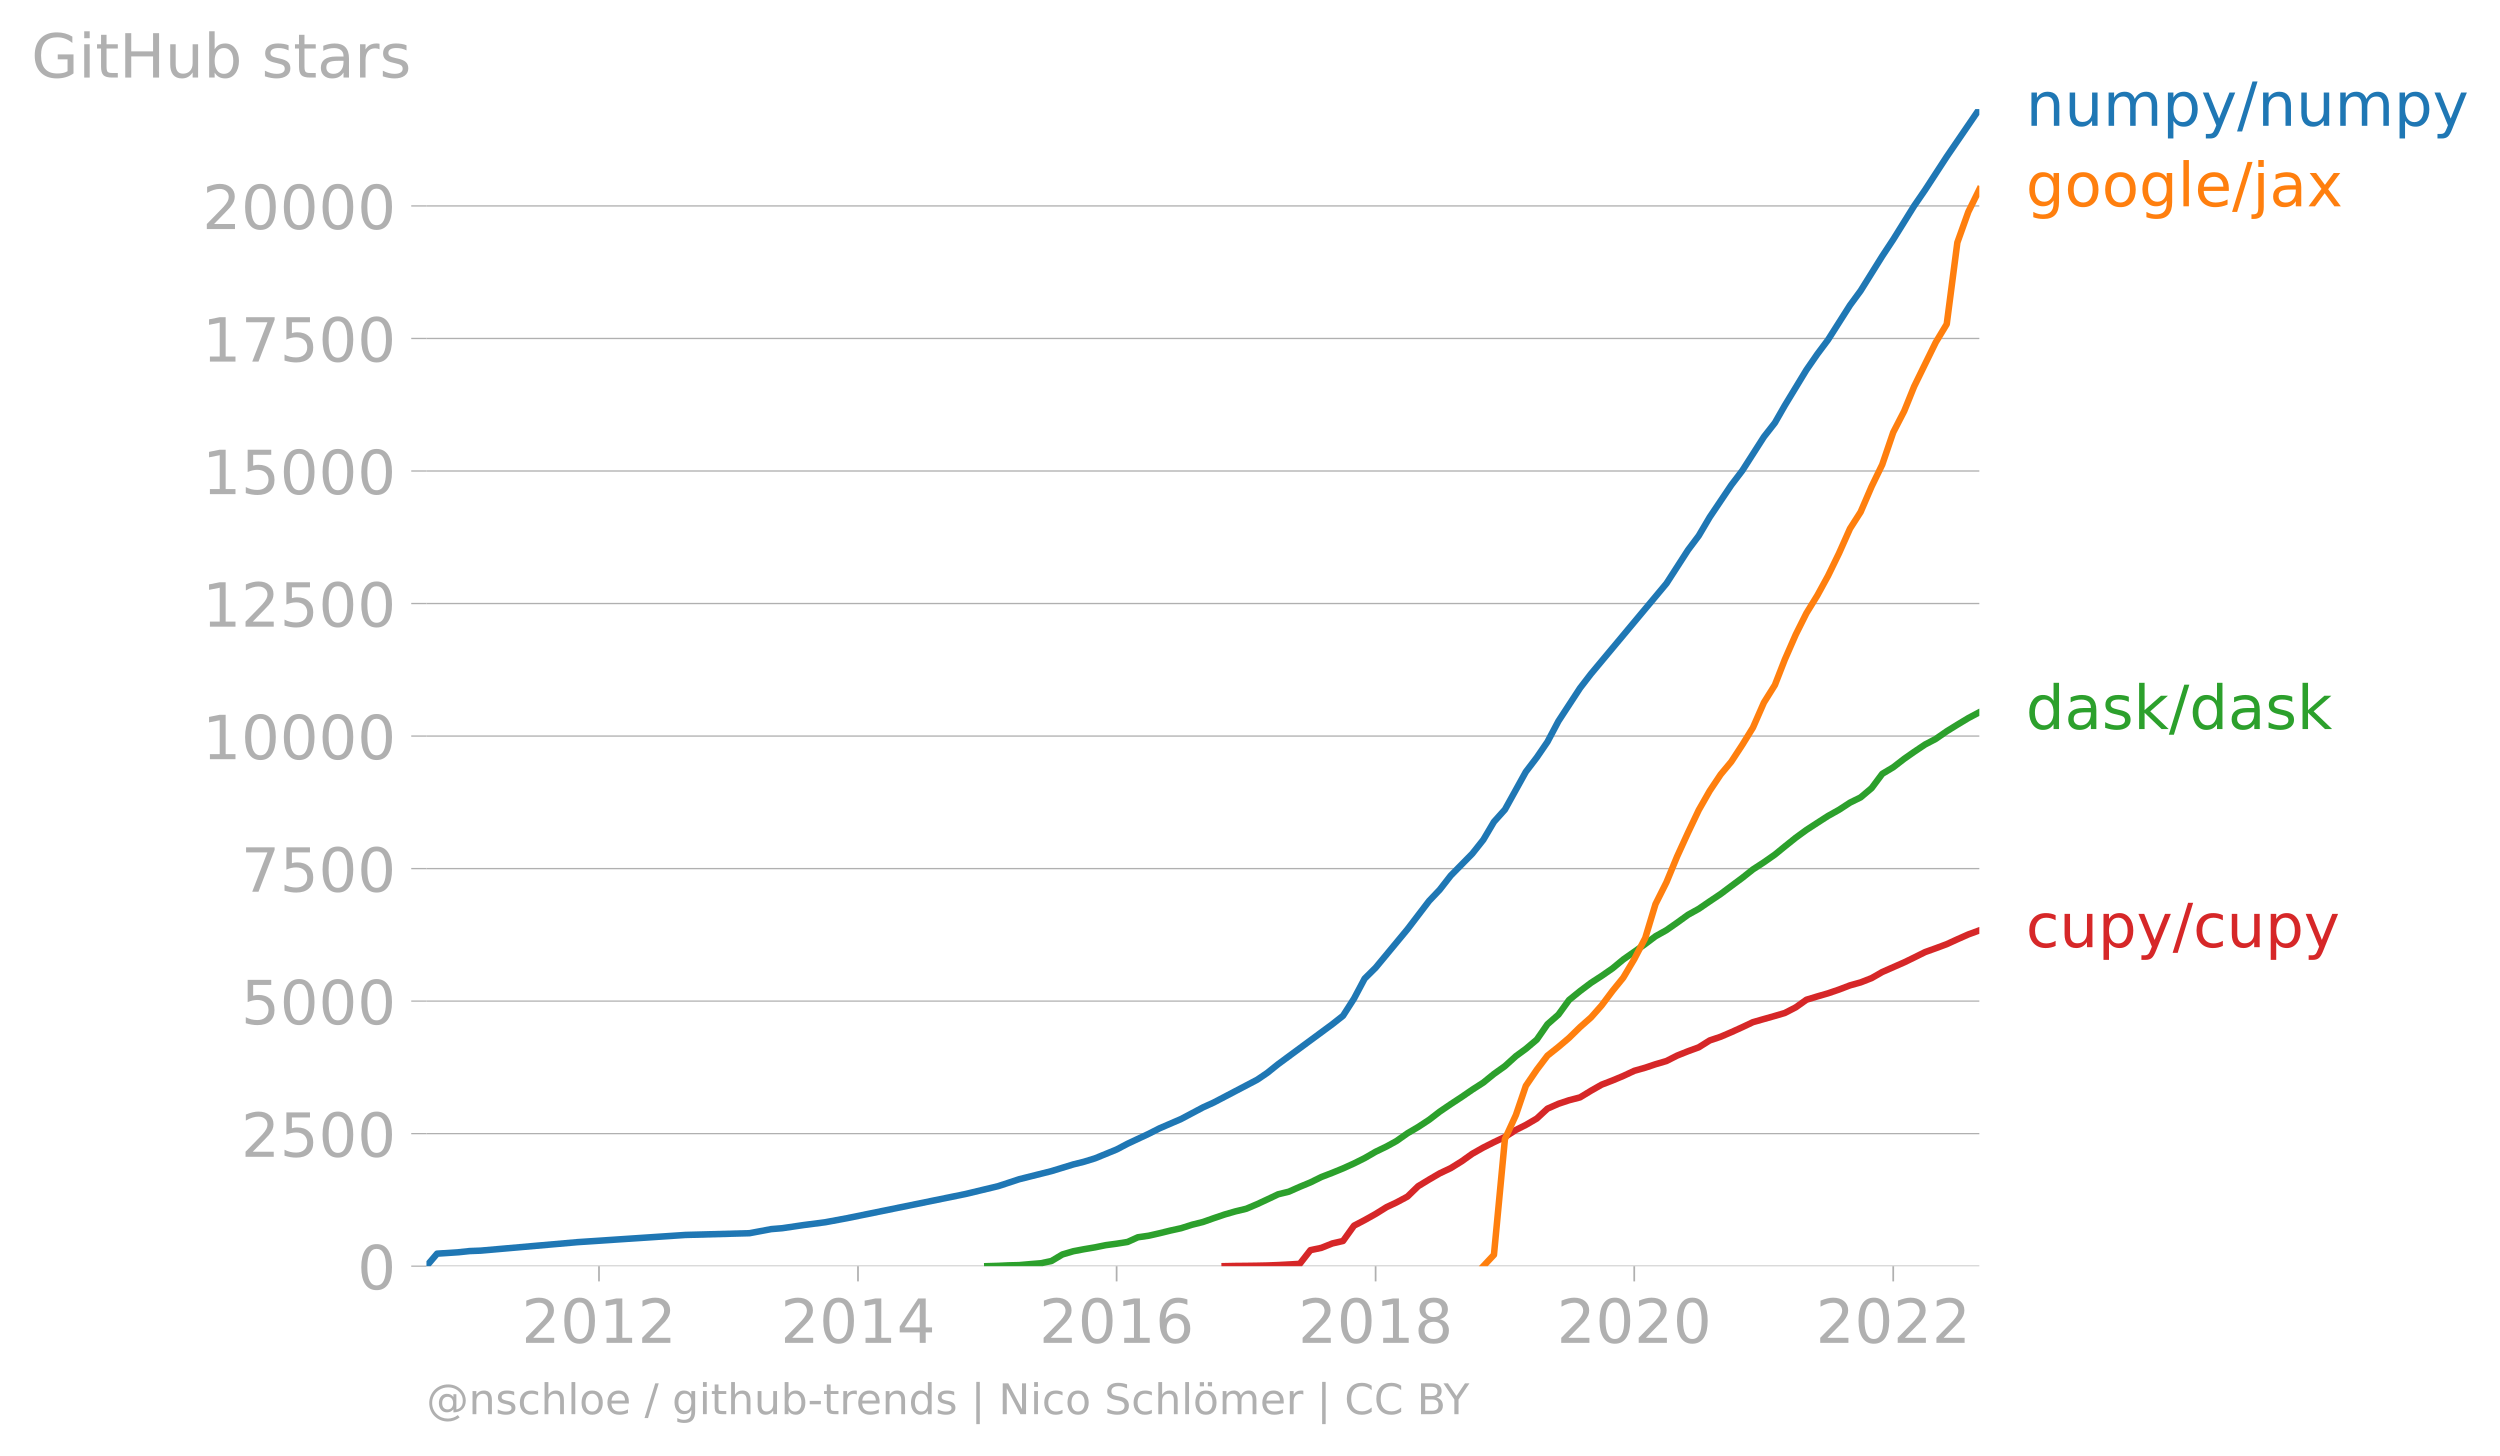
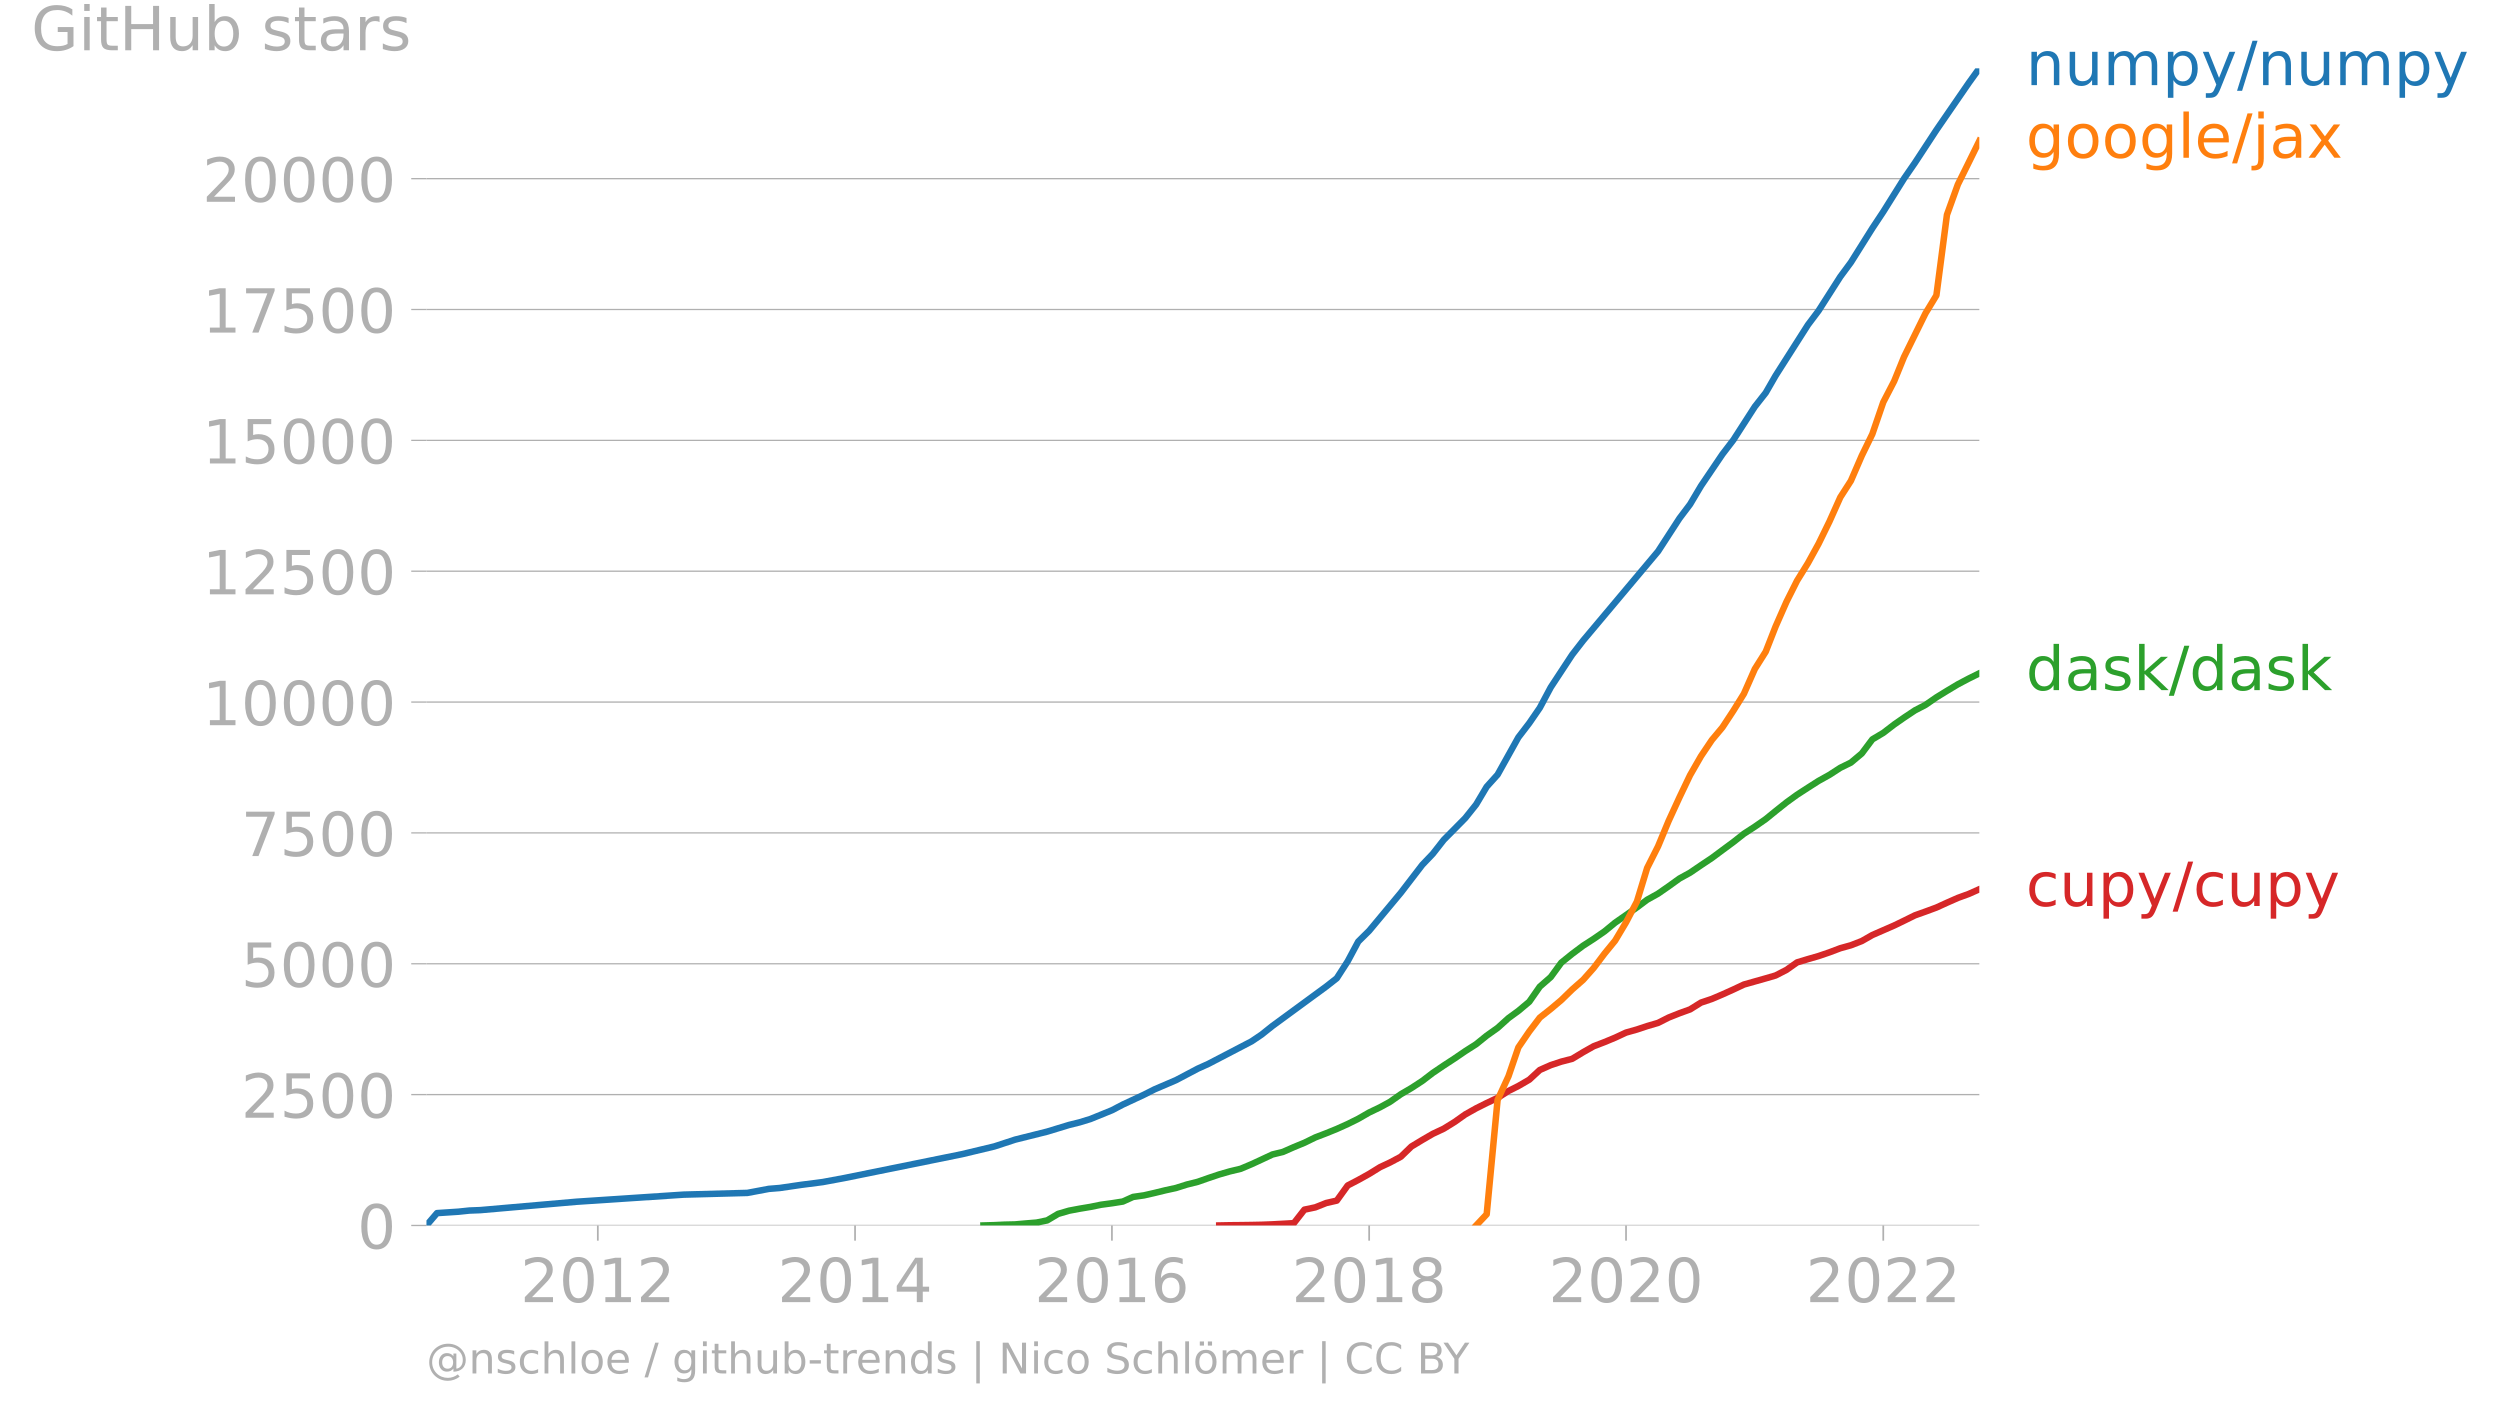
- <svg xmlns="http://www.w3.org/2000/svg" xmlns:xlink="http://www.w3.org/1999/xlink" width="766.58" height="446.285" viewBox="0 0 574.935 334.714">
+ <svg xmlns="http://www.w3.org/2000/svg" xmlns:xlink="http://www.w3.org/1999/xlink" width="766.58" height="433.802" viewBox="0 0 574.935 325.351">
  <defs>
    <style>*{stroke-linejoin:round;stroke-linecap:butt}</style>
  </defs>
  <g id="figure_1">
-     <path d="M0 334.714h574.935V0H0v334.714z" style="fill:none" id="patch_1" />
+     <path d="M0 325.351h574.935V0H0v325.351z" style="fill:none" id="patch_1" />
    <g id="axes_1">
-       <path d="M98.073 291.187h357.12V25.075H98.073v266.112z" style="fill:none" id="patch_2" />
+       <path d="M98.073 281.824h357.12V15.712H98.073v266.112z" style="fill:none" id="patch_2" />
      <g id="matplotlib.axis_1">
        <g id="xtick_1">
          <g id="line2d_1">
            <defs>
-               <path id="me2713fd177" d="M0 0v3.5" style="stroke:#b0b0b0;stroke-width:.4" />
-             </defs>
-             <use xlink:href="#me2713fd177" x="137.753" y="291.187" style="fill:#b0b0b0;stroke:#b0b0b0;stroke-width:.4" />
-           </g>
-           <g style="fill:#b0b0b0" transform="matrix(.14 0 0 -.14 119.938 308.825)" id="text_1">
+               <path id="me43d10e3b3" d="M0 0v3.5" style="stroke:#b0b0b0;stroke-width:.4" />
+             </defs>
+             <use xlink:href="#me43d10e3b3" x="137.483" y="281.824" style="fill:#b0b0b0;stroke:#b0b0b0;stroke-width:.4" />
+           </g>
+           <g style="fill:#b0b0b0" transform="matrix(.14 0 0 -.14 119.668 299.462)" id="text_1">
            <defs>
              <path id="DejaVuSans-32" d="M1228 531h2203V0H469v531q359 372 979 998 621 627 780 809 303 340 423 576 121 236 121 464 0 372-261 606-261 235-680 235-297 0-627-103-329-103-704-313v638q381 153 712 231 332 78 607 78 725 0 1156-363 431-362 431-968 0-288-108-546-107-257-392-607-78-91-497-524-418-433-1181-1211z" transform="scale(.01563)" />
              <path id="DejaVuSans-30" d="M2034 4250q-487 0-733-480-245-479-245-1442 0-959 245-1439 246-480 733-480 491 0 736 480 246 480 246 1439 0 963-246 1442-245 480-736 480zm0 500q785 0 1199-621 414-620 414-1801 0-1178-414-1799Q2819-91 2034-91q-784 0-1198 620-414 621-414 1799 0 1181 414 1801 414 621 1198 621z" transform="scale(.01563)" />
              <path id="DejaVuSans-31" d="M794 531h1031v3560L703 3866v575l1116 225h631V531h1031V0H794v531z" transform="scale(.01563)" />
            </defs>
            <use xlink:href="#DejaVuSans-32" />
            <use xlink:href="#DejaVuSans-30" x="63.623" />
            <use xlink:href="#DejaVuSans-31" x="127.246" />
            <use xlink:href="#DejaVuSans-32" x="190.869" />
          </g>
        </g>
        <g id="xtick_2">
-           <use xlink:href="#me2713fd177" x="197.314" y="291.187" style="fill:#b0b0b0;stroke:#b0b0b0;stroke-width:.4" id="line2d_2" />
-           <g style="fill:#b0b0b0" transform="matrix(.14 0 0 -.14 179.499 308.825)" id="text_2">
+           <use xlink:href="#me43d10e3b3" x="196.639" y="281.824" style="fill:#b0b0b0;stroke:#b0b0b0;stroke-width:.4" id="line2d_2" />
+           <g style="fill:#b0b0b0" transform="matrix(.14 0 0 -.14 178.824 299.462)" id="text_2">
            <defs>
              <path id="DejaVuSans-34" d="M2419 4116 825 1625h1594v2491zm-166 550h794V1625h666v-525h-666V0h-628v1100H313v609l1940 2957z" transform="scale(.01563)" />
            </defs>
            <use xlink:href="#DejaVuSans-32" />
            <use xlink:href="#DejaVuSans-30" x="63.623" />
            <use xlink:href="#DejaVuSans-31" x="127.246" />
            <use xlink:href="#DejaVuSans-34" x="190.869" />
          </g>
        </g>
        <g id="xtick_3">
-           <use xlink:href="#me2713fd177" x="256.793" y="291.187" style="fill:#b0b0b0;stroke:#b0b0b0;stroke-width:.4" id="line2d_3" />
-           <g style="fill:#b0b0b0" transform="matrix(.14 0 0 -.14 238.978 308.825)" id="text_3">
+           <use xlink:href="#me43d10e3b3" x="255.714" y="281.824" style="fill:#b0b0b0;stroke:#b0b0b0;stroke-width:.4" id="line2d_3" />
+           <g style="fill:#b0b0b0" transform="matrix(.14 0 0 -.14 237.9 299.462)" id="text_3">
            <defs>
              <path id="DejaVuSans-36" d="M2113 2584q-425 0-674-291-248-290-248-796 0-503 248-796 249-292 674-292t673 292q248 293 248 796 0 506-248 796-248 291-673 291zm1253 1979v-575q-238 112-480 171-242 60-480 60-625 0-955-422-329-422-376-1275 184 272 462 417 279 145 613 145 703 0 1111-427 408-426 408-1160 0-719-425-1154Q2819-91 2113-91q-810 0-1238 620-428 621-428 1799 0 1106 525 1764t1409 658q238 0 480-47t505-140z" transform="scale(.01563)" />
            </defs>
            <use xlink:href="#DejaVuSans-32" />
            <use xlink:href="#DejaVuSans-30" x="63.623" />
            <use xlink:href="#DejaVuSans-31" x="127.246" />
            <use xlink:href="#DejaVuSans-36" x="190.869" />
          </g>
        </g>
        <g id="xtick_4">
-           <use xlink:href="#me2713fd177" x="316.354" y="291.187" style="fill:#b0b0b0;stroke:#b0b0b0;stroke-width:.4" id="line2d_4" />
-           <g style="fill:#b0b0b0" transform="matrix(.14 0 0 -.14 298.539 308.825)" id="text_4">
+           <use xlink:href="#me43d10e3b3" x="314.87" y="281.824" style="fill:#b0b0b0;stroke:#b0b0b0;stroke-width:.4" id="line2d_4" />
+           <g style="fill:#b0b0b0" transform="matrix(.14 0 0 -.14 297.055 299.462)" id="text_4">
            <defs>
              <path id="DejaVuSans-38" d="M2034 2216q-450 0-708-241-257-241-257-662 0-422 257-663 258-241 708-241t709 242q260 243 260 662 0 421-258 662-257 241-711 241zm-631 268q-406 100-633 378-226 279-226 679 0 559 398 884 399 325 1092 325 697 0 1094-325t397-884q0-400-227-679-226-278-629-378 456-106 710-416 255-309 255-755 0-679-414-1042Q2806-91 2034-91q-771 0-1186 362-414 363-414 1042 0 446 256 755 257 310 713 416zm-231 997q0-362 226-565 227-203 636-203 407 0 636 203 230 203 230 565 0 363-230 566-229 203-636 203-409 0-636-203-226-203-226-566z" transform="scale(.01563)" />
            </defs>
            <use xlink:href="#DejaVuSans-32" />
            <use xlink:href="#DejaVuSans-30" x="63.623" />
            <use xlink:href="#DejaVuSans-31" x="127.246" />
            <use xlink:href="#DejaVuSans-38" x="190.869" />
          </g>
        </g>
        <g id="xtick_5">
-           <use xlink:href="#me2713fd177" x="375.833" y="291.187" style="fill:#b0b0b0;stroke:#b0b0b0;stroke-width:.4" id="line2d_5" />
-           <g style="fill:#b0b0b0" transform="matrix(.14 0 0 -.14 358.018 308.825)" id="text_5">
+           <use xlink:href="#me43d10e3b3" x="373.945" y="281.824" style="fill:#b0b0b0;stroke:#b0b0b0;stroke-width:.4" id="line2d_5" />
+           <g style="fill:#b0b0b0" transform="matrix(.14 0 0 -.14 356.13 299.462)" id="text_5">
            <use xlink:href="#DejaVuSans-32" />
            <use xlink:href="#DejaVuSans-30" x="63.623" />
            <use xlink:href="#DejaVuSans-32" x="127.246" />
            <use xlink:href="#DejaVuSans-30" x="190.869" />
          </g>
        </g>
        <g id="xtick_6">
-           <use xlink:href="#me2713fd177" x="435.394" y="291.187" style="fill:#b0b0b0;stroke:#b0b0b0;stroke-width:.4" id="line2d_6" />
-           <g style="fill:#b0b0b0" transform="matrix(.14 0 0 -.14 417.579 308.825)" id="text_6">
+           <use xlink:href="#me43d10e3b3" x="433.101" y="281.824" style="fill:#b0b0b0;stroke:#b0b0b0;stroke-width:.4" id="line2d_6" />
+           <g style="fill:#b0b0b0" transform="matrix(.14 0 0 -.14 415.286 299.462)" id="text_6">
            <use xlink:href="#DejaVuSans-32" />
            <use xlink:href="#DejaVuSans-30" x="63.623" />
            <use xlink:href="#DejaVuSans-32" x="127.246" />
            <use xlink:href="#DejaVuSans-32" x="190.869" />
          </g>
        </g>
      </g>
      <g id="matplotlib.axis_2">
        <g id="ytick_1">
-           <path d="M98.073 291.187h357.12" clip-path="url(#p3abbe3554b)" style="fill:none;stroke:#b0b0b0;stroke-width:.3;stroke-linecap:square" id="line2d_7" />
+           <path d="M98.073 281.824h357.12" clip-path="url(#pf023b80386)" style="fill:none;stroke:#b0b0b0;stroke-width:.3;stroke-linecap:square" id="line2d_7" />
          <g id="line2d_8">
            <defs>
-               <path id="mee6b1ca132" d="M0 0h-3.5" style="stroke:#b0b0b0;stroke-width:.3" />
-             </defs>
-             <use xlink:href="#mee6b1ca132" x="98.073" y="291.187" style="fill:#b0b0b0;stroke:#b0b0b0;stroke-width:.3" />
-           </g>
-           <use xlink:href="#DejaVuSans-30" style="fill:#b0b0b0" transform="matrix(.14 0 0 -.14 82.166 296.506)" id="text_7" />
+               <path id="m3d8433042b" d="M0 0h-3.5" style="stroke:#b0b0b0;stroke-width:.3" />
+             </defs>
+             <use xlink:href="#m3d8433042b" x="98.073" y="281.824" style="fill:#b0b0b0;stroke:#b0b0b0;stroke-width:.3" />
+           </g>
+           <use xlink:href="#DejaVuSans-30" style="fill:#b0b0b0" transform="matrix(.14 0 0 -.14 82.166 287.143)" id="text_7" />
        </g>
        <g id="ytick_2">
-           <path d="M98.073 260.709h357.12" clip-path="url(#p3abbe3554b)" style="fill:none;stroke:#b0b0b0;stroke-width:.3;stroke-linecap:square" id="line2d_9" />
-           <use xlink:href="#mee6b1ca132" x="98.073" y="260.709" style="fill:#b0b0b0;stroke:#b0b0b0;stroke-width:.3" id="line2d_10" />
-           <g style="fill:#b0b0b0" transform="matrix(.14 0 0 -.14 55.443 266.027)" id="text_8">
+           <path d="M98.073 251.732h357.12" clip-path="url(#pf023b80386)" style="fill:none;stroke:#b0b0b0;stroke-width:.3;stroke-linecap:square" id="line2d_9" />
+           <use xlink:href="#m3d8433042b" x="98.073" y="251.732" style="fill:#b0b0b0;stroke:#b0b0b0;stroke-width:.3" id="line2d_10" />
+           <g style="fill:#b0b0b0" transform="matrix(.14 0 0 -.14 55.443 257.05)" id="text_8">
            <defs>
              <path id="DejaVuSans-35" d="M691 4666h2478v-532H1269V2991q137 47 274 70 138 23 276 23 781 0 1237-428 457-428 457-1159 0-753-469-1171Q2575-91 1722-91q-294 0-599 50Q819 9 494 109v635q281-153 581-228t634-75q541 0 856 284 316 284 316 772 0 487-316 771-315 285-856 285-253 0-505-56-251-56-513-175v2344z" transform="scale(.01563)" />
            </defs>
            <use xlink:href="#DejaVuSans-32" />
            <use xlink:href="#DejaVuSans-35" x="63.623" />
            <use xlink:href="#DejaVuSans-30" x="127.246" />
            <use xlink:href="#DejaVuSans-30" x="190.869" />
          </g>
        </g>
        <g id="ytick_3">
-           <path d="M98.073 230.23h357.12" clip-path="url(#p3abbe3554b)" style="fill:none;stroke:#b0b0b0;stroke-width:.3;stroke-linecap:square" id="line2d_11" />
-           <use xlink:href="#mee6b1ca132" x="98.073" y="230.23" style="fill:#b0b0b0;stroke:#b0b0b0;stroke-width:.3" id="line2d_12" />
-           <g style="fill:#b0b0b0" transform="matrix(.14 0 0 -.14 55.443 235.55)" id="text_9">
+           <path d="M98.073 221.64h357.12" clip-path="url(#pf023b80386)" style="fill:none;stroke:#b0b0b0;stroke-width:.3;stroke-linecap:square" id="line2d_11" />
+           <use xlink:href="#m3d8433042b" x="98.073" y="221.64" style="fill:#b0b0b0;stroke:#b0b0b0;stroke-width:.3" id="line2d_12" />
+           <g style="fill:#b0b0b0" transform="matrix(.14 0 0 -.14 55.443 226.958)" id="text_9">
            <use xlink:href="#DejaVuSans-35" />
            <use xlink:href="#DejaVuSans-30" x="63.623" />
            <use xlink:href="#DejaVuSans-30" x="127.246" />
            <use xlink:href="#DejaVuSans-30" x="190.869" />
          </g>
        </g>
        <g id="ytick_4">
-           <path d="M98.073 199.752h357.12" clip-path="url(#p3abbe3554b)" style="fill:none;stroke:#b0b0b0;stroke-width:.3;stroke-linecap:square" id="line2d_13" />
-           <use xlink:href="#mee6b1ca132" x="98.073" y="199.752" style="fill:#b0b0b0;stroke:#b0b0b0;stroke-width:.3" id="line2d_14" />
-           <g style="fill:#b0b0b0" transform="matrix(.14 0 0 -.14 55.443 205.07)" id="text_10">
+           <path d="M98.073 191.547h357.12" clip-path="url(#pf023b80386)" style="fill:none;stroke:#b0b0b0;stroke-width:.3;stroke-linecap:square" id="line2d_13" />
+           <use xlink:href="#m3d8433042b" x="98.073" y="191.547" style="fill:#b0b0b0;stroke:#b0b0b0;stroke-width:.3" id="line2d_14" />
+           <g style="fill:#b0b0b0" transform="matrix(.14 0 0 -.14 55.443 196.866)" id="text_10">
            <defs>
              <path id="DejaVuSans-37" d="M525 4666h3000v-269L1831 0h-659l1594 4134H525v532z" transform="scale(.01563)" />
            </defs>
            <use xlink:href="#DejaVuSans-37" />
            <use xlink:href="#DejaVuSans-35" x="63.623" />
            <use xlink:href="#DejaVuSans-30" x="127.246" />
            <use xlink:href="#DejaVuSans-30" x="190.869" />
          </g>
        </g>
        <g id="ytick_5">
-           <path d="M98.073 169.274h357.12" clip-path="url(#p3abbe3554b)" style="fill:none;stroke:#b0b0b0;stroke-width:.3;stroke-linecap:square" id="line2d_15" />
-           <use xlink:href="#mee6b1ca132" x="98.073" y="169.274" style="fill:#b0b0b0;stroke:#b0b0b0;stroke-width:.3" id="line2d_16" />
-           <g style="fill:#b0b0b0" transform="matrix(.14 0 0 -.14 46.536 174.593)" id="text_11">
+           <path d="M98.073 161.455h357.12" clip-path="url(#pf023b80386)" style="fill:none;stroke:#b0b0b0;stroke-width:.3;stroke-linecap:square" id="line2d_15" />
+           <use xlink:href="#m3d8433042b" x="98.073" y="161.455" style="fill:#b0b0b0;stroke:#b0b0b0;stroke-width:.3" id="line2d_16" />
+           <g style="fill:#b0b0b0" transform="matrix(.14 0 0 -.14 46.536 166.774)" id="text_11">
            <use xlink:href="#DejaVuSans-31" />
            <use xlink:href="#DejaVuSans-30" x="63.623" />
            <use xlink:href="#DejaVuSans-30" x="127.246" />
            <use xlink:href="#DejaVuSans-30" x="190.869" />
            <use xlink:href="#DejaVuSans-30" x="254.492" />
          </g>
        </g>
        <g id="ytick_6">
-           <path d="M98.073 138.795h357.12" clip-path="url(#p3abbe3554b)" style="fill:none;stroke:#b0b0b0;stroke-width:.3;stroke-linecap:square" id="line2d_17" />
-           <use xlink:href="#mee6b1ca132" x="98.073" y="138.795" style="fill:#b0b0b0;stroke:#b0b0b0;stroke-width:.3" id="line2d_18" />
-           <g style="fill:#b0b0b0" transform="matrix(.14 0 0 -.14 46.536 144.114)" id="text_12">
+           <path d="M98.073 131.363h357.12" clip-path="url(#pf023b80386)" style="fill:none;stroke:#b0b0b0;stroke-width:.3;stroke-linecap:square" id="line2d_17" />
+           <use xlink:href="#m3d8433042b" x="98.073" y="131.363" style="fill:#b0b0b0;stroke:#b0b0b0;stroke-width:.3" id="line2d_18" />
+           <g style="fill:#b0b0b0" transform="matrix(.14 0 0 -.14 46.536 136.682)" id="text_12">
            <use xlink:href="#DejaVuSans-31" />
            <use xlink:href="#DejaVuSans-32" x="63.623" />
            <use xlink:href="#DejaVuSans-35" x="127.246" />
            <use xlink:href="#DejaVuSans-30" x="190.869" />
            <use xlink:href="#DejaVuSans-30" x="254.492" />
          </g>
        </g>
        <g id="ytick_7">
-           <path d="M98.073 108.317h357.12" clip-path="url(#p3abbe3554b)" style="fill:none;stroke:#b0b0b0;stroke-width:.3;stroke-linecap:square" id="line2d_19" />
-           <use xlink:href="#mee6b1ca132" x="98.073" y="108.317" style="fill:#b0b0b0;stroke:#b0b0b0;stroke-width:.3" id="line2d_20" />
-           <g style="fill:#b0b0b0" transform="matrix(.14 0 0 -.14 46.536 113.636)" id="text_13">
+           <path d="M98.073 101.27h357.12" clip-path="url(#pf023b80386)" style="fill:none;stroke:#b0b0b0;stroke-width:.3;stroke-linecap:square" id="line2d_19" />
+           <use xlink:href="#m3d8433042b" x="98.073" y="101.27" style="fill:#b0b0b0;stroke:#b0b0b0;stroke-width:.3" id="line2d_20" />
+           <g style="fill:#b0b0b0" transform="matrix(.14 0 0 -.14 46.536 106.59)" id="text_13">
            <use xlink:href="#DejaVuSans-31" />
            <use xlink:href="#DejaVuSans-35" x="63.623" />
            <use xlink:href="#DejaVuSans-30" x="127.246" />
            <use xlink:href="#DejaVuSans-30" x="190.869" />
            <use xlink:href="#DejaVuSans-30" x="254.492" />
          </g>
        </g>
        <g id="ytick_8">
-           <path d="M98.073 77.839h357.12" clip-path="url(#p3abbe3554b)" style="fill:none;stroke:#b0b0b0;stroke-width:.3;stroke-linecap:square" id="line2d_21" />
-           <use xlink:href="#mee6b1ca132" x="98.073" y="77.839" style="fill:#b0b0b0;stroke:#b0b0b0;stroke-width:.3" id="line2d_22" />
-           <g style="fill:#b0b0b0" transform="matrix(.14 0 0 -.14 46.536 83.158)" id="text_14">
+           <path d="M98.073 71.178h357.12" clip-path="url(#pf023b80386)" style="fill:none;stroke:#b0b0b0;stroke-width:.3;stroke-linecap:square" id="line2d_21" />
+           <use xlink:href="#m3d8433042b" x="98.073" y="71.178" style="fill:#b0b0b0;stroke:#b0b0b0;stroke-width:.3" id="line2d_22" />
+           <g style="fill:#b0b0b0" transform="matrix(.14 0 0 -.14 46.536 76.497)" id="text_14">
            <use xlink:href="#DejaVuSans-31" />
            <use xlink:href="#DejaVuSans-37" x="63.623" />
            <use xlink:href="#DejaVuSans-35" x="127.246" />
            <use xlink:href="#DejaVuSans-30" x="190.869" />
            <use xlink:href="#DejaVuSans-30" x="254.492" />
          </g>
        </g>
        <g id="ytick_9">
-           <path d="M98.073 47.36h357.12" clip-path="url(#p3abbe3554b)" style="fill:none;stroke:#b0b0b0;stroke-width:.3;stroke-linecap:square" id="line2d_23" />
-           <use xlink:href="#mee6b1ca132" x="98.073" y="47.361" style="fill:#b0b0b0;stroke:#b0b0b0;stroke-width:.3" id="line2d_24" />
-           <g style="fill:#b0b0b0" transform="matrix(.14 0 0 -.14 46.536 52.68)" id="text_15">
-             <use xlink:href="#DejaVuSans-32" />
-             <use xlink:href="#DejaVuSans-30" x="63.623" />
-             <use xlink:href="#DejaVuSans-30" x="127.246" />
-             <use xlink:href="#DejaVuSans-30" x="190.869" />
-             <use xlink:href="#DejaVuSans-30" x="254.492" />
-           </g>
-         </g>
-         <g style="fill:#b0b0b0" transform="matrix(.14 0 0 -.14 7.2 17.838)" id="text_16">
+           <path d="M98.073 41.086h357.12" clip-path="url(#pf023b80386)" style="fill:none;stroke:#b0b0b0;stroke-width:.3;stroke-linecap:square" id="line2d_23" />
+           <use xlink:href="#m3d8433042b" x="98.073" y="41.086" style="fill:#b0b0b0;stroke:#b0b0b0;stroke-width:.3" id="line2d_24" />
+           <g style="fill:#b0b0b0" transform="matrix(.14 0 0 -.14 46.536 46.405)" id="text_15">
+             <use xlink:href="#DejaVuSans-32" />
+             <use xlink:href="#DejaVuSans-30" x="63.623" />
+             <use xlink:href="#DejaVuSans-30" x="127.246" />
+             <use xlink:href="#DejaVuSans-30" x="190.869" />
+             <use xlink:href="#DejaVuSans-30" x="254.492" />
+           </g>
+         </g>
+         <g style="fill:#b0b0b0" transform="matrix(.14 0 0 -.14 7.2 11.563)" id="text_16">
          <defs>
            <path id="DejaVuSans-47" d="M3809 666v1253H2778v519h1656V434q-365-259-806-392-440-133-940-133-1094 0-1712 639-617 640-617 1780 0 1144 617 1783 618 639 1712 639 456 0 867-113 411-112 758-331v-672q-350 297-744 447t-828 150q-857 0-1287-478-429-478-429-1425 0-944 429-1422 430-478 1287-478 334 0 596 58 263 58 472 180z" transform="scale(.01563)" />
            <path id="DejaVuSans-69" d="M603 3500h575V0H603v3500zm0 1363h575v-729H603v729z" transform="scale(.01563)" />
            <path id="DejaVuSans-74" d="M1172 4494v-994h1184v-447H1172V1153q0-428 117-550t477-122h590V0h-590q-666 0-919 248-253 249-253 905v1900H172v447h422v994h578z" transform="scale(.01563)" />
            <path id="DejaVuSans-48" d="M628 4666h631V2753h2294v1913h631V0h-631v2222H1259V0H628v4666z" transform="scale(.01563)" />
            <path id="DejaVuSans-75" d="M544 1381v2119h575V1403q0-497 193-746 194-248 582-248 465 0 735 297 271 297 271 810v1984h575V0h-575v538q-209-319-486-474-276-155-642-155-603 0-916 375-312 375-312 1097zm1447 2203z" transform="scale(.01563)" />
            <path id="DejaVuSans-62" d="M3116 1747q0 634-261 995t-717 361q-457 0-718-361t-261-995q0-634 261-995t718-361q456 0 717 361t261 995zM1159 2969q182 312 458 463 277 152 661 152 638 0 1036-506 399-506 399-1331T3314 415Q2916-91 2278-91q-384 0-661 152-276 152-458 464V0H581v4863h578V2969z" transform="scale(.01563)" />
            <path id="DejaVuSans-73" d="M2834 3397v-544q-243 125-506 187-262 63-544 63-428 0-642-131t-214-394q0-200 153-314t616-217l197-44q612-131 870-370t258-667q0-488-386-773Q2250-91 1575-91q-281 0-586 55T347 128v594q319-166 628-249 309-82 613-82 406 0 624 139 219 139 219 392 0 234-158 359-157 125-692 241l-200 47q-534 112-772 345-237 233-237 639 0 494 350 762 350 269 994 269 318 0 599-47 282-46 519-140z" transform="scale(.01563)" />
            <path id="DejaVuSans-61" d="M2194 1759q-697 0-966-159t-269-544q0-306 202-486 202-179 548-179 479 0 768 339t289 901v128h-572zm1147 238V0h-575v531q-197-318-491-470T1556-91q-537 0-855 302-317 302-317 808 0 590 395 890 396 300 1180 300h807v57q0 397-261 614t-733 217q-300 0-585-72-284-72-546-216v532q315 122 612 182 297 61 578 61 760 0 1135-394 375-393 375-1193z" transform="scale(.01563)" />
            <path id="DejaVuSans-72" d="M2631 2963q-97 56-211 82-114 27-251 27-488 0-749-317t-261-911V0H581v3500h578v-544q182 319 472 473 291 155 707 155 59 0 131-8 72-7 159-23l3-590z" transform="scale(.01563)" />
          </defs>
          <use xlink:href="#DejaVuSans-47" />
          <use xlink:href="#DejaVuSans-69" x="77.49" />
          <use xlink:href="#DejaVuSans-74" x="105.273" />
          <use xlink:href="#DejaVuSans-48" x="144.482" />
          <use xlink:href="#DejaVuSans-75" x="219.678" />
          <use xlink:href="#DejaVuSans-62" x="283.057" />
          <use xlink:href="#DejaVuSans-20" x="346.533" />
          <use xlink:href="#DejaVuSans-73" x="378.32" />
          <use xlink:href="#DejaVuSans-74" x="430.42" />
          <use xlink:href="#DejaVuSans-61" x="469.629" />
          <use xlink:href="#DejaVuSans-72" x="530.908" />
          <use xlink:href="#DejaVuSans-73" x="572.021" />
        </g>
      </g>
-       <path d="m281.644 291.187 2.444-.049 2.526-.024 2.526-.037 2.281-.049 2.526-.097 2.445-.134 2.525-.147 2.445-3.145 2.526-.536 2.525-1.012 2.445-.561 2.526-3.523 2.444-1.28 2.526-1.415 2.526-1.572 2.281-1.073 2.526-1.353 2.444-2.378 2.526-1.536 2.444-1.426 2.526-1.195 2.526-1.573 2.444-1.743 2.526-1.426 2.445-1.232 2.525-1.194 2.526-1.622 2.282-1.146 2.526-1.475 2.444-2.268 2.526-1.121 2.444-.817 2.526-.658 2.526-1.536 2.444-1.39 2.526-.976 2.444-1.024 2.526-1.182 2.526-.72 2.363-.792 2.526-.744 2.444-1.243 2.526-1.012 2.444-.89 2.526-1.585 2.526-.853 2.444-1.049 2.526-1.146 2.444-1.158 2.526-.72 2.526-.718 2.281-.67 2.526-1.305 2.445-1.744 2.525-.768 2.445-.707 2.526-.865 2.525-.964 2.445-.682 2.526-.988 2.444-1.402 2.526-1.11 2.526-1.109 2.281-1.109 2.526-1.256 2.444-.877 2.526-.94 2.444-1.12 2.526-1.122 2.526-.927" clip-path="url(#p3abbe3554b)" style="fill:none;stroke:#d62728;stroke-width:1.5;stroke-linecap:square" id="line2d_25" />
-       <path d="m227.053 291.187 2.526-.073 2.282-.11 2.526-.061 2.444-.22 2.526-.207 2.444-.512 2.526-1.511 2.526-.744 2.444-.463 2.526-.427 2.444-.5 2.526-.341 2.526-.403 2.363-1.072 2.526-.366 2.444-.561 2.526-.622 2.444-.536 2.526-.805 2.526-.634 2.444-.865 2.526-.854 2.444-.707 2.526-.61 2.526-1.072 2.281-1.06 2.526-1.196 2.445-.597 2.525-1.122 2.445-1.011 2.526-1.244 2.525-.975 2.445-1 2.526-1.146 2.444-1.219 2.526-1.463 2.526-1.22 2.281-1.255 2.526-1.78 2.444-1.438 2.526-1.658 2.444-1.878 2.526-1.719 2.526-1.658 2.444-1.682 2.526-1.622 2.445-1.987 2.525-1.804 2.526-2.292 2.282-1.67 2.526-2.134 2.444-3.523 2.526-2.219 2.444-3.365 2.526-2.048 2.526-1.902 2.444-1.585 2.526-1.755 2.444-2.024 2.526-1.768 2.526-1.792 2.363-1.78 2.526-1.414 2.444-1.707 2.526-1.828 2.444-1.354 2.526-1.73 2.526-1.695 2.444-1.83 2.526-1.877 2.444-1.938 2.526-1.646 2.526-1.768 2.281-1.865 2.526-2.024 2.445-1.78 2.525-1.645 2.445-1.573 2.526-1.414 2.525-1.646 2.445-1.207 2.526-2.133 2.444-3.28 2.526-1.512 2.526-1.95 2.281-1.597 2.526-1.695 2.444-1.28 2.526-1.756 2.444-1.511 2.526-1.524 2.526-1.341" clip-path="url(#p3abbe3554b)" style="fill:none;stroke:#2ca02c;stroke-width:1.5;stroke-linecap:square" id="line2d_26" />
-       <path d="m341.123 291.187 2.445-2.61 2.525-26.625 2.526-5.523 2.282-6.705 2.526-3.718 2.444-3.23 2.526-2.012 2.444-2.073 2.526-2.475 2.526-2.23 2.444-2.768 2.526-3.365 2.444-3.011 2.526-4.255 2.526-4.852 2.363-7.815 2.526-5.035 2.444-5.913 2.526-5.522 2.444-5.145 2.526-4.425 2.526-3.78 2.444-2.938 2.526-3.865 2.444-3.962 2.526-5.766 2.526-4.036 2.281-5.851 2.526-5.767 2.445-4.9 2.525-4.11 2.445-4.473 2.526-5.194 2.525-5.669 2.445-3.828 2.526-5.864 2.444-5.035 2.526-7.412 2.526-4.901 2.281-5.645 2.526-5.169 2.444-4.986 2.526-4.182 2.444-18.774 2.526-7.06 2.526-5.132" clip-path="url(#p3abbe3554b)" style="fill:none;stroke:#ff7f0e;stroke-width:1.5;stroke-linecap:square" id="line2d_27" />
-       <g style="fill:#1f77b4" transform="matrix(.14 0 0 -.14 465.907 28.938)" id="text_17">
+       <path d="m280.396 281.824 2.428-.048 2.509-.024 2.508-.036 2.266-.048 2.509-.097 2.427-.132 2.51-.145 2.427-3.105 2.509-.53 2.508-.999 2.428-.553 2.509-3.48 2.427-1.263 2.509-1.396 2.509-1.553 2.266-1.06 2.508-1.335 2.428-2.348 2.509-1.516 2.427-1.409 2.509-1.18 2.509-1.552 2.427-1.721 2.509-1.409 2.428-1.215 2.508-1.18 2.51-1.6 2.265-1.132 2.509-1.457 2.427-2.239 2.509-1.107 2.428-.806 2.508-.65 2.51-1.517 2.427-1.372 2.508-.963 2.428-1.011 2.509-1.168 2.509-.71 2.346-.783 2.509-.734 2.428-1.228 2.508-.999 2.428-.878 2.509-1.565 2.508-.843 2.428-1.035 2.509-1.131 2.428-1.144 2.508-.71 2.509-.71 2.266-.662 2.508-1.288 2.428-1.721 2.509-.759 2.428-.698 2.508-.855 2.509-.95 2.428-.674 2.508-.975 2.428-1.385 2.509-1.095 2.508-1.095 2.266-1.096 2.509-1.24 2.428-.866 2.508-.927 2.428-1.108 2.509-1.107 2.508-.915 2.428-1.083" clip-path="url(#pf023b80386)" style="fill:none;stroke:#d62728;stroke-width:1.5;stroke-linecap:square" id="line2d_25" />
+       <path d="m226.177 281.824 2.508-.072 2.266-.108 2.509-.06 2.428-.217 2.508-.205 2.428-.505 2.509-1.493 2.508-.734 2.428-.458 2.509-.421 2.427-.494 2.51-.337 2.508-.397 2.347-1.059 2.508-.361 2.428-.554 2.509-.614 2.427-.53 2.51-.794 2.508-.626 2.427-.854 2.51-.843 2.427-.698 2.509-.602 2.508-1.06 2.266-1.046 2.509-1.18 2.427-.59 2.51-1.107 2.427-1 2.509-1.227 2.508-.963 2.428-.987 2.509-1.131 2.427-1.204 2.509-1.445 2.509-1.203 2.266-1.24 2.508-1.757 2.428-1.42 2.509-1.638 2.427-1.854 2.509-1.697 2.509-1.637 2.427-1.66 2.509-1.602 2.428-1.962 2.508-1.781 2.51-2.263 2.265-1.65 2.509-2.106 2.427-3.478 2.509-2.191 2.428-3.322 2.508-2.022 2.51-1.878 2.427-1.565 2.508-1.733 2.428-1.998 2.509-1.746 2.509-1.77 2.346-1.757 2.509-1.396 2.428-1.685 2.508-1.806 2.428-1.336 2.509-1.709 2.508-1.673 2.428-1.806 2.509-1.853 2.428-1.914 2.508-1.625 2.509-1.745 2.266-1.842 2.508-1.998 2.428-1.758 2.509-1.625 2.428-1.552 2.508-1.397 2.509-1.625 2.428-1.191 2.508-2.107 2.428-3.238 2.509-1.492 2.508-1.926 2.266-1.577 2.509-1.673 2.428-1.264 2.508-1.733 2.428-1.493 2.509-1.505 2.508-1.324 2.428-1.203" clip-path="url(#pf023b80386)" style="fill:none;stroke:#2ca02c;stroke-width:1.5;stroke-linecap:square" id="line2d_26" />
+       <path d="m339.471 281.824 2.428-2.576 2.508-26.288 2.51-5.453 2.265-6.62 2.509-3.672 2.427-3.19 2.509-1.986 2.428-2.046 2.508-2.443 2.51-2.203 2.427-2.732 2.508-3.323 2.428-2.973 2.509-4.2 2.509-4.791 2.346-7.716 2.509-4.971 2.428-5.838 2.508-5.453 2.428-5.08 2.509-4.369 2.508-3.731 2.428-2.901 2.509-3.816 2.428-3.912 2.508-5.693 2.509-3.985 2.266-5.777 2.508-5.694 2.428-4.839 2.509-4.056 2.428-4.418 2.508-5.127 2.509-5.597 2.428-3.78 2.508-5.79 2.428-4.971 2.509-7.318 2.508-4.84 2.266-5.572 2.509-5.104 2.428-4.923 2.508-4.129 2.428-18.537 2.509-6.969 2.508-5.068 2.428-4.935" clip-path="url(#pf023b80386)" style="fill:none;stroke:#ff7f0e;stroke-width:1.5;stroke-linecap:square" id="line2d_27" />
+       <g style="fill:#1f77b4" transform="matrix(.14 0 0 -.14 465.907 19.575)" id="text_17">
        <defs>
          <path id="DejaVuSans-6e" d="M3513 2113V0h-575v2094q0 497-194 743-194 247-581 247-466 0-735-297-269-296-269-809V0H581v3500h578v-544q207 316 486 472 280 156 646 156 603 0 912-373 310-373 310-1098z" transform="scale(.01563)" />
          <path id="DejaVuSans-6d" d="M3328 2828q216 388 516 572t706 184q547 0 844-383 297-382 297-1088V0h-578v2094q0 503-179 746-178 244-543 244-447 0-707-297-259-296-259-809V0h-578v2094q0 506-178 748t-550 242q-441 0-701-298-259-298-259-808V0H581v3500h578v-544q197 322 472 475t653 153q382 0 649-194 267-193 395-562z" transform="scale(.01563)" />
          <path id="DejaVuSans-70" d="M1159 525v-1856H581v4831h578v-531q182 312 458 463 277 152 661 152 638 0 1036-506 399-506 399-1331T3314 415Q2916-91 2278-91q-384 0-661 152-276 152-458 464zm1957 1222q0 634-261 995t-717 361q-457 0-718-361t-261-995q0-634 261-995t718-361q456 0 717 361t261 995z" transform="scale(.01563)" />
          <path id="DejaVuSans-79" d="M2059-325q-243-625-475-815-231-191-618-191H506v481h338q237 0 368 113 132 112 291 531l103 262L191 3500h609L1894 763l1094 2737h609L2059-325z" transform="scale(.01563)" />
          <path id="DejaVuSans-2f" d="M1625 4666h531L531-594H0l1625 5260z" transform="scale(.01563)" />
        </defs>
        <use xlink:href="#DejaVuSans-6e" />
        <use xlink:href="#DejaVuSans-75" x="63.379" />
        <use xlink:href="#DejaVuSans-6d" x="126.758" />
        <use xlink:href="#DejaVuSans-70" x="224.17" />
        <use xlink:href="#DejaVuSans-79" x="287.646" />
        <use xlink:href="#DejaVuSans-2f" x="346.826" />
        <use xlink:href="#DejaVuSans-6e" x="380.518" />
        <use xlink:href="#DejaVuSans-75" x="443.896" />
        <use xlink:href="#DejaVuSans-6d" x="507.275" />
        <use xlink:href="#DejaVuSans-70" x="604.688" />
        <use xlink:href="#DejaVuSans-79" x="668.164" />
      </g>
-       <g style="fill:#ff7f0e" transform="matrix(.14 0 0 -.14 465.907 47.444)" id="text_18">
+       <g style="fill:#ff7f0e" transform="matrix(.14 0 0 -.14 465.907 36.282)" id="text_18">
        <defs>
          <path id="DejaVuSans-67" d="M2906 1791q0 625-258 968-257 344-723 344-462 0-720-344-258-343-258-968 0-622 258-966t720-344q466 0 723 344 258 344 258 966zm575-1357q0-893-397-1329-396-436-1215-436-303 0-572 45t-522 139v559q253-137 500-202 247-66 503-66 566 0 847 295t281 892v285q-178-310-456-463T1784 0Q1141 0 747 490 353 981 353 1791q0 812 394 1302 394 491 1037 491 388 0 666-153t456-462v531h575V434z" transform="scale(.01563)" />
          <path id="DejaVuSans-6f" d="M1959 3097q-462 0-731-361t-269-989q0-628 267-989 268-361 733-361 460 0 728 362 269 363 269 988 0 622-269 986-268 364-728 364zm0 487q750 0 1178-488 429-487 429-1349 0-859-429-1349Q2709-91 1959-91q-753 0-1180 489-426 490-426 1349 0 862 426 1349 427 488 1180 488z" transform="scale(.01563)" />
          <path id="DejaVuSans-6c" d="M603 4863h575V0H603v4863z" transform="scale(.01563)" />
          <path id="DejaVuSans-65" d="M3597 1894v-281H953q38-594 358-905t892-311q331 0 642 81t618 244V178Q3153 47 2828-22t-659-69q-838 0-1327 487-489 488-489 1320 0 859 464 1363 464 505 1252 505 706 0 1117-455 411-454 411-1235zm-575 169q-6 471-264 752-258 282-683 282-481 0-770-272t-333-766l2050 4z" transform="scale(.01563)" />
          <path id="DejaVuSans-6a" d="M603 3500h575V-63q0-668-255-968-254-300-820-300h-219v487H38q328 0 446 152Q603-541 603-63v3563zm0 1363h575v-729H603v729z" transform="scale(.01563)" />
          <path id="DejaVuSans-78" d="M3513 3500 2247 1797 3578 0h-678L1881 1375 863 0H184l1360 1831L300 3500h678l928-1247 928 1247h679z" transform="scale(.01563)" />
        </defs>
        <use xlink:href="#DejaVuSans-67" />
        <use xlink:href="#DejaVuSans-6f" x="63.477" />
        <use xlink:href="#DejaVuSans-6f" x="124.658" />
        <use xlink:href="#DejaVuSans-67" x="185.84" />
        <use xlink:href="#DejaVuSans-6c" x="249.316" />
        <use xlink:href="#DejaVuSans-65" x="277.1" />
        <use xlink:href="#DejaVuSans-2f" x="338.623" />
        <use xlink:href="#DejaVuSans-6a" x="372.314" />
        <use xlink:href="#DejaVuSans-61" x="400.098" />
        <use xlink:href="#DejaVuSans-78" x="461.377" />
      </g>
-       <g style="fill:#2ca02c" transform="matrix(.14 0 0 -.14 465.907 167.663)" id="text_19">
+       <g style="fill:#2ca02c" transform="matrix(.14 0 0 -.14 465.907 158.71)" id="text_19">
        <defs>
          <path id="DejaVuSans-64" d="M2906 2969v1894h575V0h-575v525q-181-312-458-464-276-152-664-152-634 0-1033 506-398 507-398 1332t398 1331q399 506 1033 506 388 0 664-152 277-151 458-463zM947 1747q0-634 261-995t717-361q456 0 718 361 263 361 263 995t-263 995q-262 361-718 361t-717-361q-261-361-261-995z" transform="scale(.01563)" />
          <path id="DejaVuSans-6b" d="M581 4863h578V1991l1716 1509h734L1753 1863 3688 0h-750L1159 1709V0H581v4863z" transform="scale(.01563)" />
        </defs>
        <use xlink:href="#DejaVuSans-64" />
        <use xlink:href="#DejaVuSans-61" x="63.477" />
        <use xlink:href="#DejaVuSans-73" x="124.756" />
        <use xlink:href="#DejaVuSans-6b" x="176.855" />
        <use xlink:href="#DejaVuSans-2f" x="234.766" />
        <use xlink:href="#DejaVuSans-64" x="268.457" />
        <use xlink:href="#DejaVuSans-61" x="331.934" />
        <use xlink:href="#DejaVuSans-73" x="393.213" />
        <use xlink:href="#DejaVuSans-6b" x="445.313" />
      </g>
-       <g style="fill:#d62728" transform="matrix(.14 0 0 -.14 465.907 217.83)" id="text_20">
+       <g style="fill:#d62728" transform="matrix(.14 0 0 -.14 465.907 208.362)" id="text_20">
        <defs>
          <path id="DejaVuSans-63" d="M3122 3366v-538q-244 135-489 202t-495 67q-560 0-870-355-309-354-309-995t309-996q310-354 870-354 250 0 495 67t489 202V134Q2881 22 2623-34q-257-57-548-57-791 0-1257 497-465 497-465 1341 0 856 470 1346 471 491 1290 491 265 0 518-55 253-54 491-163z" transform="scale(.01563)" />
        </defs>
        <use xlink:href="#DejaVuSans-63" />
        <use xlink:href="#DejaVuSans-75" x="54.98" />
        <use xlink:href="#DejaVuSans-70" x="118.359" />
        <use xlink:href="#DejaVuSans-79" x="181.836" />
        <use xlink:href="#DejaVuSans-2f" x="241.016" />
        <use xlink:href="#DejaVuSans-63" x="274.707" />
        <use xlink:href="#DejaVuSans-75" x="329.688" />
        <use xlink:href="#DejaVuSans-70" x="393.066" />
        <use xlink:href="#DejaVuSans-79" x="456.543" />
      </g>
-       <g style="fill:#b0b0b0" transform="matrix(.09716 0 0 -.09716 98.073 325.223)" id="text_21">
+       <g style="fill:#b0b0b0" transform="matrix(.09716 0 0 -.09716 98.073 315.86)" id="text_21">
        <defs>
          <path id="DejaVuSans-40" d="M2381 1678q0-447 222-702 222-254 610-254 384 0 604 256 221 256 221 700 0 438-225 695-225 258-607 258-378 0-602-256-223-256-223-697zm1703-934q-187-241-429-355t-564-114q-538 0-874 389t-336 1014q0 625 337 1015 338 391 873 391 322 0 565-117 244-117 428-354v409h447V722q457 69 714 417 258 349 258 902 0 334-99 628-98 294-298 544-325 409-792 626t-1017 217q-384 0-738-102-353-101-653-301-490-319-767-836-276-517-276-1120 0-497 179-932 180-434 521-765 328-325 759-495 431-171 922-171 403 0 792 136t714 389l281-347q-390-303-851-464t-936-161q-578 0-1091 205-512 205-912 595Q841 78 631 592q-209 514-209 1105 0 569 212 1084 213 516 607 907 403 396 931 607t1119 211q662 0 1229-272 568-271 952-771 234-307 357-666 124-359 124-744 0-822-497-1297T4084 263v481z" transform="scale(.01563)" />
          <path id="DejaVuSans-68" d="M3513 2113V0h-575v2094q0 497-194 743-194 247-581 247-466 0-735-297-269-296-269-809V0H581v4863h578V2956q207 316 486 472 280 156 646 156 603 0 912-373 310-373 310-1098z" transform="scale(.01563)" />
          <path id="DejaVuSans-2d" d="M313 2009h1684v-512H313v512z" transform="scale(.01563)" />
          <path id="DejaVuSans-7c" d="M1344 4891v-6400H813v6400h531z" transform="scale(.01563)" />
          <path id="DejaVuSans-4e" d="M628 4666h850L3547 763v3903h612V0h-850L1241 3903V0H628v4666z" transform="scale(.01563)" />
          <path id="DejaVuSans-53" d="M3425 4513v-616q-359 172-678 256-319 85-616 85-515 0-795-200t-280-569q0-310 186-468 186-157 705-254l381-78q706-135 1042-474t336-907q0-679-455-1029Q2797-91 1919-91q-331 0-705 75-373 75-773 222v650q384-215 753-325 369-109 725-109 540 0 834 212 294 213 294 607 0 343-211 537t-692 291l-385 75q-706 140-1022 440-315 300-315 835 0 619 436 975t1201 356q329 0 669-60 341-59 697-177z" transform="scale(.01563)" />
          <path id="DejaVuSans-f6" d="M1959 3097q-462 0-731-361t-269-989q0-628 267-989 268-361 733-361 460 0 728 362 269 363 269 988 0 622-269 986-268 364-728 364zm0 487q750 0 1178-488 429-487 429-1349 0-859-429-1349Q2709-91 1959-91q-753 0-1180 489-426 490-426 1349 0 862 426 1349 427 488 1180 488zm295 1266h634v-631h-634v631zm-1222 0h634v-631h-634v631z" transform="scale(.01563)" />
          <path id="DejaVuSans-43" d="M4122 4306v-665q-319 297-680 443-361 147-767 147-800 0-1225-489t-425-1414q0-922 425-1411t1225-489q406 0 767 147t680 444V359q-331-225-702-338-370-112-782-112-1060 0-1670 648-609 649-609 1771 0 1125 609 1773 610 649 1670 649 418 0 788-111 371-111 696-333z" transform="scale(.01563)" />
          <path id="DejaVuSans-42" d="M1259 2228V519h1013q509 0 754 211 246 211 246 645 0 438-246 645-245 208-754 208H1259zm0 1919V2741h935q462 0 688 173 227 174 227 530 0 353-227 528-226 175-688 175h-935zm-631 519h1613q722 0 1112-300 391-300 391-853 0-429-200-682t-588-315q466-100 724-418 258-317 258-792 0-625-425-966Q3088 0 2303 0H628v4666z" transform="scale(.01563)" />
          <path id="DejaVuSans-59" d="M-13 4666h679l1293-1919 1285 1919h678L2272 2222V0h-634v2222L-13 4666z" transform="scale(.01563)" />
        </defs>
        <use xlink:href="#DejaVuSans-40" />
        <use xlink:href="#DejaVuSans-6e" x="100" />
        <use xlink:href="#DejaVuSans-73" x="163.379" />
        <use xlink:href="#DejaVuSans-63" x="215.479" />
        <use xlink:href="#DejaVuSans-68" x="270.459" />
        <use xlink:href="#DejaVuSans-6c" x="333.838" />
        <use xlink:href="#DejaVuSans-6f" x="361.621" />
        <use xlink:href="#DejaVuSans-65" x="422.803" />
        <use xlink:href="#DejaVuSans-20" x="484.326" />
        <use xlink:href="#DejaVuSans-2f" x="516.113" />
        <use xlink:href="#DejaVuSans-20" x="549.805" />
        <use xlink:href="#DejaVuSans-67" x="581.592" />
        <use xlink:href="#DejaVuSans-69" x="645.068" />
        <use xlink:href="#DejaVuSans-74" x="672.852" />
        <use xlink:href="#DejaVuSans-68" x="712.061" />
        <use xlink:href="#DejaVuSans-75" x="775.439" />
        <use xlink:href="#DejaVuSans-62" x="838.818" />
        <use xlink:href="#DejaVuSans-2d" x="902.295" />
        <use xlink:href="#DejaVuSans-74" x="938.379" />
        <use xlink:href="#DejaVuSans-72" x="977.588" />
        <use xlink:href="#DejaVuSans-65" x="1016.451" />
        <use xlink:href="#DejaVuSans-6e" x="1077.975" />
        <use xlink:href="#DejaVuSans-64" x="1141.354" />
        <use xlink:href="#DejaVuSans-73" x="1204.83" />
        <use xlink:href="#DejaVuSans-20" x="1256.93" />
        <use xlink:href="#DejaVuSans-7c" x="1288.717" />
        <use xlink:href="#DejaVuSans-20" x="1322.408" />
        <use xlink:href="#DejaVuSans-4e" x="1354.195" />
        <use xlink:href="#DejaVuSans-69" x="1429" />
        <use xlink:href="#DejaVuSans-63" x="1456.783" />
        <use xlink:href="#DejaVuSans-6f" x="1511.764" />
        <use xlink:href="#DejaVuSans-20" x="1572.945" />
        <use xlink:href="#DejaVuSans-53" x="1604.732" />
        <use xlink:href="#DejaVuSans-63" x="1668.209" />
        <use xlink:href="#DejaVuSans-68" x="1723.189" />
        <use xlink:href="#DejaVuSans-6c" x="1786.568" />
        <use xlink:href="#DejaVuSans-f6" x="1814.352" />
        <use xlink:href="#DejaVuSans-6d" x="1875.533" />
        <use xlink:href="#DejaVuSans-65" x="1972.945" />
        <use xlink:href="#DejaVuSans-72" x="2034.469" />
        <use xlink:href="#DejaVuSans-20" x="2075.582" />
        <use xlink:href="#DejaVuSans-7c" x="2107.369" />
        <use xlink:href="#DejaVuSans-20" x="2141.061" />
        <use xlink:href="#DejaVuSans-43" x="2172.848" />
        <use xlink:href="#DejaVuSans-43" x="2242.672" />
        <use xlink:href="#DejaVuSans-20" x="2312.496" />
        <use xlink:href="#DejaVuSans-42" x="2344.283" />
        <use xlink:href="#DejaVuSans-59" x="2407.387" />
      </g>
-       <path d="m98.073 291.187 2.444-2.877 4.97-.33 2.526-.268 2.526-.097 22.244-1.95 24.85-1.659 14.748-.402 4.97-.939 2.526-.207 4.97-.732 4.97-.646 4.971-.926 27.295-5.572 7.496-1.804 4.808-1.585 7.414-1.865 5.052-1.548 2.444-.61 2.526-.78 4.97-2.036 2.526-1.33 4.889-2.291 2.444-1.244 4.97-2.145 5.052-2.682 2.444-1.11 10.022-5.254 2.281-1.548 2.526-2.024 12.466-9.192 2.445-1.927 2.526-3.95 2.444-4.596 2.526-2.511 7.333-8.851 4.97-6.51 2.444-2.573 2.526-3.243 4.97-5.059 2.526-3.182 2.445-4.133 2.525-2.816 4.808-8.68 2.526-3.316 2.444-3.572 2.526-4.767 4.97-7.607 2.526-3.28 17.355-20.786 4.97-7.705 2.444-3.255 2.526-4.28 4.97-7.387 2.526-3.316 4.97-7.766 2.526-3.23 2.281-3.987 4.97-8.18 2.526-3.658 2.445-3.267 5.051-7.95 2.445-3.327 4.97-7.961 2.526-3.828 4.807-7.73 2.526-3.681 4.97-7.632 7.496-10.96h0" clip-path="url(#p3abbe3554b)" style="fill:none;stroke:#1f77b4;stroke-width:1.5;stroke-linecap:square" id="line2d_28" />
+       <path d="m98.073 281.824 2.428-2.84 4.936-.326 2.509-.264 2.509-.097 22.092-1.926 24.682-1.637 14.647-.397 4.937-.927 2.508-.204 4.937-.723 4.936-.638 4.937-.914 27.11-5.501 7.444-1.782 4.775-1.564 7.364-1.842 5.017-1.529 2.428-.602 2.509-.77 4.936-2.01 2.509-1.312 4.855-2.263 2.428-1.228 4.936-2.118 5.018-2.648 2.427-1.096 9.954-5.188 2.266-1.528 2.509-1.999 12.381-9.075 2.428-1.902 2.509-3.9 2.427-4.538 2.509-2.48 7.283-8.739 4.937-6.427 2.427-2.54 2.509-3.202 4.936-4.995 2.509-3.142 2.428-4.08 2.508-2.78 4.775-8.571 2.509-3.274 2.427-3.527 2.509-4.706 4.936-7.511 2.51-3.238 17.236-20.523 4.936-7.608 2.428-3.213 2.509-4.225 4.936-7.295 2.509-3.274 4.936-7.667 2.509-3.19 2.266-3.936 7.445-11.688 2.428-3.226 5.017-7.848 2.428-3.286 4.936-7.86 2.509-3.78 4.774-7.631 2.509-3.635 4.936-7.535 7.445-10.822 2.428-3.37h0" clip-path="url(#pf023b80386)" style="fill:none;stroke:#1f77b4;stroke-width:1.5;stroke-linecap:square" id="line2d_28" />
    </g>
  </g>
  <defs>
-     <clipPath id="p3abbe3554b">
-       <path d="M98.073 25.075h357.12v266.112H98.073z" />
+     <clipPath id="pf023b80386">
+       <path d="M98.073 15.712h357.12v266.112H98.073z" />
    </clipPath>
  </defs>
</svg>
